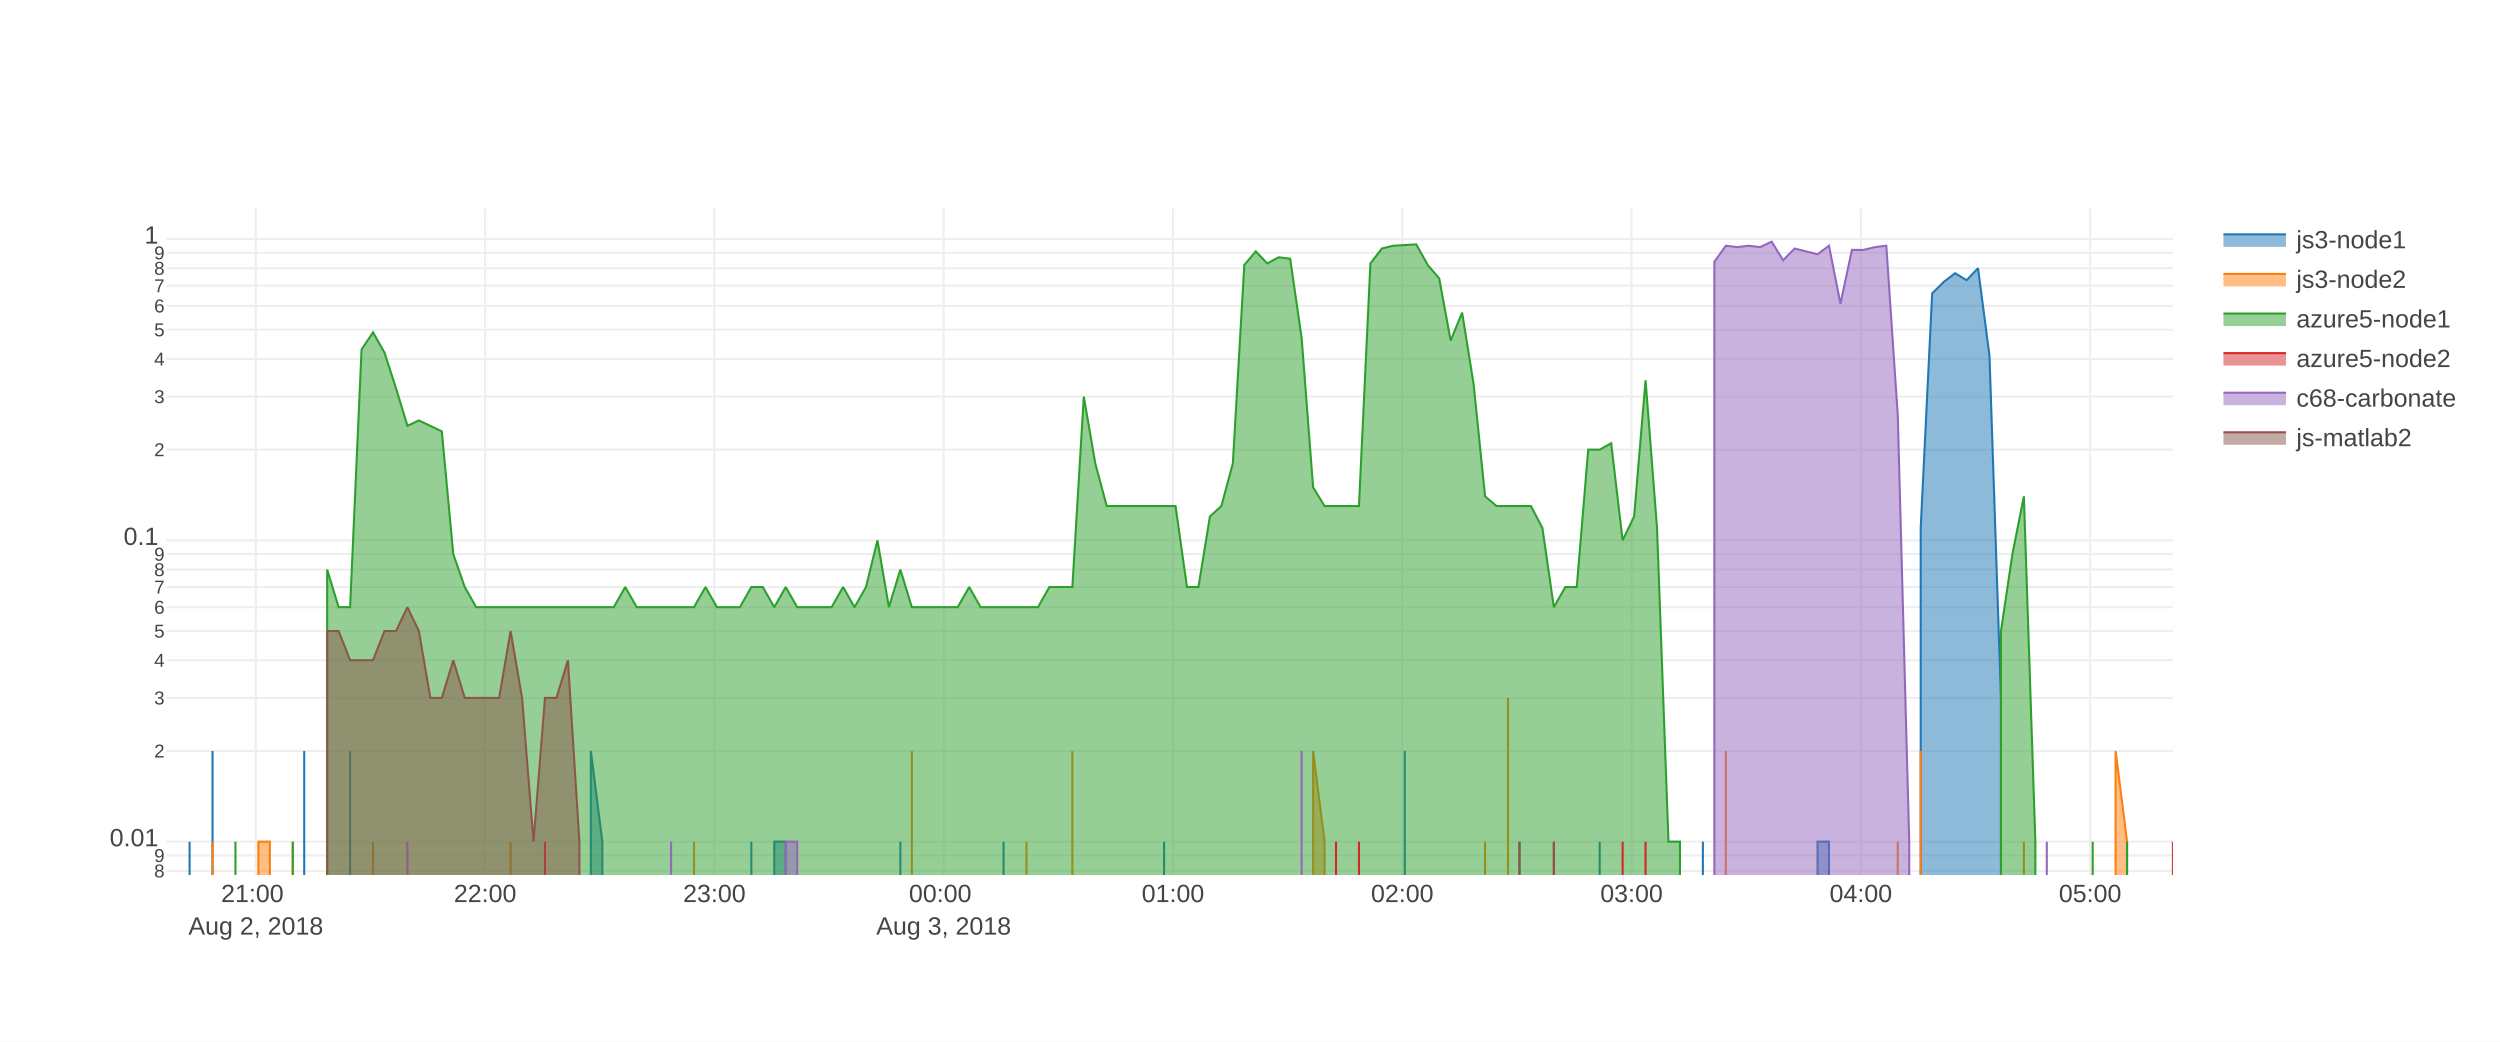
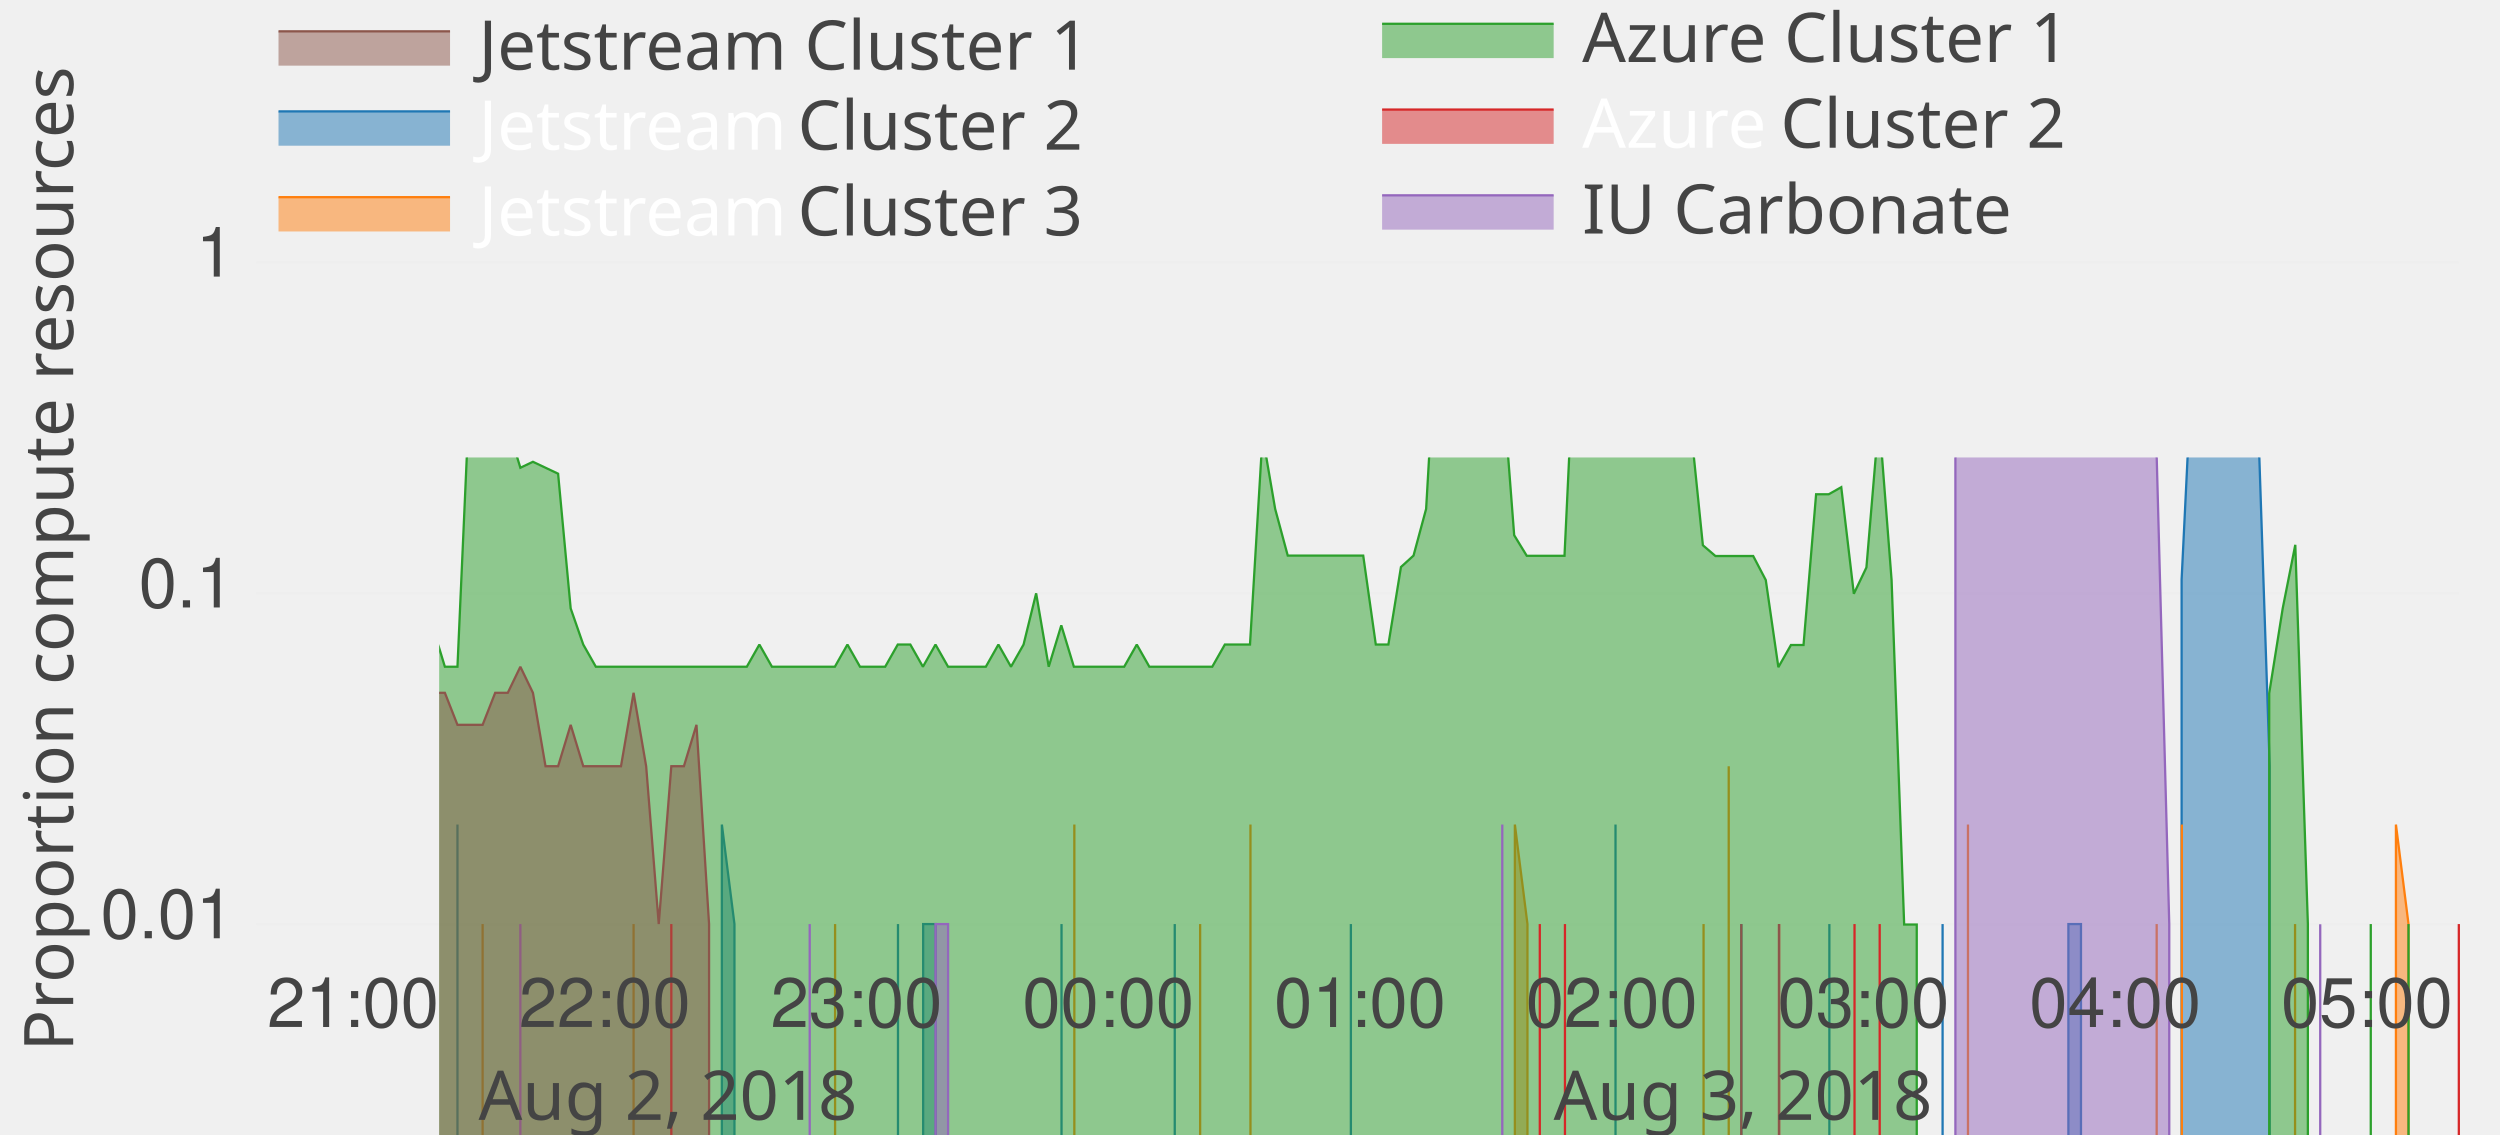
- <svg xmlns="http://www.w3.org/2000/svg" class="main-svg" width="1200" height="500" style="" viewBox="0 0 1200 500">
-   <rect x="0" y="0" width="1200" height="500" style="fill: rgb(255, 255, 255); fill-opacity: 1;" />
-   <defs id="defs-aac89d">
-     <g class="clips">
-       <clipPath id="clipaac89dxyplot" class="plotclip">
-         <rect width="963" height="320" />
-       </clipPath>
-       <clipPath class="axesclip" id="clipaac89dx">
-         <rect x="80" y="0" width="963" height="500" />
-       </clipPath>
-       <clipPath class="axesclip" id="clipaac89dy">
-         <rect x="0" y="100" width="1200" height="320" />
-       </clipPath>
-       <clipPath class="axesclip" id="clipaac89dxy">
-         <rect x="80" y="100" width="963" height="320" />
-       </clipPath>
-     </g>
-     <g class="gradients" />
-   </defs>
-   <g class="bglayer">
-     <rect class="bg" x="80" y="100" width="963" height="320" style="fill: rgb(255, 255, 255); fill-opacity: 1; stroke-width: 0;" />
-   </g>
-   <g class="layer-below">
-     <g class="imagelayer" />
-     <g class="shapelayer" />
-   </g>
-   <g class="cartesianlayer">
-     <g class="subplot xy">
-       <g class="layer-subplot">
-         <g class="shapelayer" />
-         <g class="imagelayer" />
-       </g>
-       <g class="gridlayer">
-         <g class="x">
-           <path class="xgrid crisp" d="M0,100v320" transform="translate(122.8,0)" style="stroke: rgb(238, 238, 238); stroke-opacity: 1; stroke-width: 1px;" />
-           <path class="xgrid crisp" d="M0,100v320" transform="translate(232.86,0)" style="stroke: rgb(238, 238, 238); stroke-opacity: 1; stroke-width: 1px;" />
-           <path class="xgrid crisp" d="M0,100v320" transform="translate(342.91,0)" style="stroke: rgb(238, 238, 238); stroke-opacity: 1; stroke-width: 1px;" />
-           <path class="xgrid crisp" d="M0,100v320" transform="translate(452.97,0)" style="stroke: rgb(238, 238, 238); stroke-opacity: 1; stroke-width: 1px;" />
-           <path class="xgrid crisp" d="M0,100v320" transform="translate(563.03,0)" style="stroke: rgb(238, 238, 238); stroke-opacity: 1; stroke-width: 1px;" />
-           <path class="xgrid crisp" d="M0,100v320" transform="translate(673.09,0)" style="stroke: rgb(238, 238, 238); stroke-opacity: 1; stroke-width: 1px;" />
-           <path class="xgrid crisp" d="M0,100v320" transform="translate(783.14,0)" style="stroke: rgb(238, 238, 238); stroke-opacity: 1; stroke-width: 1px;" />
-           <path class="xgrid crisp" d="M0,100v320" transform="translate(893.2,0)" style="stroke: rgb(238, 238, 238); stroke-opacity: 1; stroke-width: 1px;" />
-           <path class="xgrid crisp" d="M0,100v320" transform="translate(1003.26,0)" style="stroke: rgb(238, 238, 238); stroke-opacity: 1; stroke-width: 1px;" />
-         </g>
-         <g class="y">
-           <path class="ygrid crisp" d="M80,0h963" transform="translate(0,418.02)" style="stroke: rgb(238, 238, 238); stroke-opacity: 1; stroke-width: 1px;" />
-           <path class="ygrid crisp" d="M80,0h963" transform="translate(0,410.62)" style="stroke: rgb(238, 238, 238); stroke-opacity: 1; stroke-width: 1px;" />
-           <path class="ygrid crisp" d="M80,0h963" transform="translate(0,404)" style="stroke: rgb(238, 238, 238); stroke-opacity: 1; stroke-width: 1px;" />
-           <path class="ygrid crisp" d="M80,0h963" transform="translate(0,360.46)" style="stroke: rgb(238, 238, 238); stroke-opacity: 1; stroke-width: 1px;" />
-           <path class="ygrid crisp" d="M80,0h963" transform="translate(0,334.99)" style="stroke: rgb(238, 238, 238); stroke-opacity: 1; stroke-width: 1px;" />
-           <path class="ygrid crisp" d="M80,0h963" transform="translate(0,316.92)" style="stroke: rgb(238, 238, 238); stroke-opacity: 1; stroke-width: 1px;" />
-           <path class="ygrid crisp" d="M80,0h963" transform="translate(0,302.9)" style="stroke: rgb(238, 238, 238); stroke-opacity: 1; stroke-width: 1px;" />
-           <path class="ygrid crisp" d="M80,0h963" transform="translate(0,291.45)" style="stroke: rgb(238, 238, 238); stroke-opacity: 1; stroke-width: 1px;" />
-           <path class="ygrid crisp" d="M80,0h963" transform="translate(0,281.77)" style="stroke: rgb(238, 238, 238); stroke-opacity: 1; stroke-width: 1px;" />
-           <path class="ygrid crisp" d="M80,0h963" transform="translate(0,273.38)" style="stroke: rgb(238, 238, 238); stroke-opacity: 1; stroke-width: 1px;" />
-           <path class="ygrid crisp" d="M80,0h963" transform="translate(0,265.98)" style="stroke: rgb(238, 238, 238); stroke-opacity: 1; stroke-width: 1px;" />
-           <path class="ygrid crisp" d="M80,0h963" transform="translate(0,259.37)" style="stroke: rgb(238, 238, 238); stroke-opacity: 1; stroke-width: 1px;" />
-           <path class="ygrid crisp" d="M80,0h963" transform="translate(0,215.83)" style="stroke: rgb(238, 238, 238); stroke-opacity: 1; stroke-width: 1px;" />
-           <path class="ygrid crisp" d="M80,0h963" transform="translate(0,190.36)" style="stroke: rgb(238, 238, 238); stroke-opacity: 1; stroke-width: 1px;" />
-           <path class="ygrid crisp" d="M80,0h963" transform="translate(0,172.29)" style="stroke: rgb(238, 238, 238); stroke-opacity: 1; stroke-width: 1px;" />
-           <path class="ygrid crisp" d="M80,0h963" transform="translate(0,158.27)" style="stroke: rgb(238, 238, 238); stroke-opacity: 1; stroke-width: 1px;" />
-           <path class="ygrid crisp" d="M80,0h963" transform="translate(0,146.82)" style="stroke: rgb(238, 238, 238); stroke-opacity: 1; stroke-width: 1px;" />
-           <path class="ygrid crisp" d="M80,0h963" transform="translate(0,137.14)" style="stroke: rgb(238, 238, 238); stroke-opacity: 1; stroke-width: 1px;" />
-           <path class="ygrid crisp" d="M80,0h963" transform="translate(0,128.75)" style="stroke: rgb(238, 238, 238); stroke-opacity: 1; stroke-width: 1px;" />
-           <path class="ygrid crisp" d="M80,0h963" transform="translate(0,121.35)" style="stroke: rgb(238, 238, 238); stroke-opacity: 1; stroke-width: 1px;" />
-           <path class="ygrid crisp" d="M80,0h963" transform="translate(0,114.73)" style="stroke: rgb(238, 238, 238); stroke-opacity: 1; stroke-width: 1px;" />
-         </g>
-       </g>
-       <g class="zerolinelayer" />
-       <path class="xlines-below" />
-       <path class="ylines-below" />
-       <g class="overlines-below" />
-       <g class="xaxislayer-below" />
-       <g class="yaxislayer-below" />
-       <g class="overaxes-below" />
-       <g class="plot" transform="translate(80, 100)" clip-path="url(#clipaac89dxyplot)">
-         <g class="scatterlayer mlayer">
-           <g class="trace scatter traced05728" style="stroke-miterlimit: 2;">
-             <g class="fills">
-               <g>
-                 <path class="js-fill" d="M885.96,3360L0,3360L0,6720L10.989,6720L11.01,304L11.021,6720L0,6720L21.999,6720L22.01,260.46L22.084,6720L0,6720L66.019,6720L66.03,260.46L66.062,6720L0,6720L88.039,6720L88.05,260.46L88.262,6720L0,6720L203.599,6720L203.61,260.46L209.11,304L209.121,6720L280.524,6720L280.65,304L280.661,6720L291.639,6720L291.65,304L297.15,304L297.161,6720L352.085,6720L352.18,304L352.264,6720L401.699,6720L401.71,304L401.847,6720L478.739,6720L478.75,304L478.96,6720L0,6720L594.299,6720L594.31,260.46L594.405,6720L649.329,6720L649.34,304L649.403,6720L687.849,6720L687.86,304L687.944,6720L737.369,6720L737.38,304L737.475,6720L792.399,6720L792.41,304L797.91,304L797.921,6720L841.929,6720L841.94,153.38L847.44,40.83L852.94,35.37L858.45,31.15L863.95,34.5L869.45,28.75L874.95,70.74L880.46,234.99L880.471,6720L885.96,6720" style="fill: rgb(31, 119, 180); fill-opacity: 0.5; stroke-width: 0;" />
-               </g>
-             </g>
-             <g class="errorbars" />
-             <g class="lines">
-               <path class="js-line" style="vector-effect: non-scaling-stroke; fill: none; stroke: rgb(31, 119, 180); stroke-opacity: 1; stroke-width: 1px; opacity: 1;" d="M0,6720L10.989,6720L11.01,304L11.021,6720L0,6720L21.999,6720L22.01,260.46L22.084,6720L0,6720L66.019,6720L66.03,260.46L66.062,6720L0,6720L88.039,6720L88.05,260.46L88.262,6720L0,6720L203.599,6720L203.61,260.46L209.11,304L209.121,6720L280.524,6720L280.65,304L280.661,6720L291.639,6720L291.65,304L297.15,304L297.161,6720L352.085,6720L352.18,304L352.264,6720L401.699,6720L401.71,304L401.847,6720L478.739,6720L478.75,304L478.96,6720L0,6720L594.299,6720L594.31,260.46L594.405,6720L649.329,6720L649.34,304L649.403,6720L687.849,6720L687.86,304L687.944,6720L737.369,6720L737.38,304L737.475,6720L792.399,6720L792.41,304L797.91,304L797.921,6720L841.929,6720L841.94,153.38L847.44,40.83L852.94,35.37L858.45,31.15L863.95,34.5L869.45,28.75L874.95,70.74L880.46,234.99L880.471,6720L885.96,6720" />
-             </g>
-             <g class="points" />
-             <g class="text" />
+ <svg xmlns="http://www.w3.org/2000/svg" xmlns:xlink="http://www.w3.org/1999/xlink" version="1.1" id="Layer_1" x="0px" y="0px" viewBox="0 0 1093 496" style="enable-background:new 0 0 1093 496;" xml:space="preserve">
+   <style type="text/css">
+ 	.st0{stroke:#EEEEEE;}
+ 	.st1{clip-path:url(#SVGID_2_);}
+ 	.st2{fill:#1F77B4;fill-opacity:0.5;}
+ 	.st3{fill:none;stroke:#1F77B4;stroke-miterlimit:2;}
+ 	.st4{fill:#FF7F0E;fill-opacity:0.5;}
+ 	.st5{fill:none;stroke:#FF7F0E;stroke-miterlimit:2;}
+ 	.st6{fill:#2CA02C;fill-opacity:0.5;}
+ 	.st7{fill:none;stroke:#2CA02C;stroke-miterlimit:2;}
+ 	.st8{fill:#D62728;fill-opacity:0.5;}
+ 	.st9{fill:none;stroke:#D62728;stroke-miterlimit:2;}
+ 	.st10{fill:#9467BD;fill-opacity:0.5;}
+ 	.st11{fill:none;stroke:#9467BD;stroke-miterlimit:2;}
+ 	.st12{fill:#8C564B;fill-opacity:0.5;}
+ 	.st13{fill:none;stroke:#8C564B;stroke-miterlimit:2;}
+ 	.st14{fill:none;}
+ 	.st15{fill:#444444;}
+ 	.st16{font-family:'Helvetica';}
+ 	.st17{font-size:30px;}
+ 	.st18{font-family:'Helvetica-Oblique';}
+ 	.st19{fill:none;stroke:#1F77B4;}
+ 	.st20{enable-background:new    ;}
+ 	.st21{fill:#FFFFFF;}
+ 	.st22{fill:none;stroke:#FF7F0E;}
+ 	.st23{fill:none;stroke:#2CA02C;}
+ 	.st24{fill:none;stroke:#D62728;}
+ 	.st25{fill:none;stroke:#9467BD;}
+ 	.st26{fill:none;stroke:#8C564B;}
+ </style>
+   <g>
+     <g>
+       <g>
+         <g>
+           <path class="st0" d="M112,404h963" />
+           <path class="st0" d="M112,259.4h963" />
+           <path class="st0" d="M112,114.7h963" />
+         </g>
+       </g>
+       <path class="st0" d="M32,0" />
+       <path class="st0" d="M32,0" />
+       <g>
+         <defs>
+           <rect id="SVGID_1_" x="112" y="100" width="963" height="320" />
+         </defs>
+         <clipPath id="SVGID_2_">
+           <use xlink:href="#SVGID_1_" style="overflow:visible;" />
+         </clipPath>
+         <g transform="translate(80, 100)" class="st1">
+           <g>
+             <g>
+               <g>
+                 <g>
+                   <path class="st2" d="M918,3360H32v3360h11l0-6416l0,6416H32h22l0-6459.5L54.1,6720H32h66l0-6459.5l0,6459.5H32h88l0-6459.5          l0.2,6459.5H32h203.6l0-6459.5l5.5,43.5l0,6416h71.4l0.1-6416l0,6416h11l0-6416h5.5l0,6416h54.9l0.1-6416l0.1,6416h49.4          l0-6416l0.1,6416h76.9l0-6416l0.2,6416H32h594.3l0-6459.5l0.1,6459.5h54.9l0-6416l0.1,6416h38.4l0-6416l0.1,6416h49.4          l0-6416l0.1,6416h54.9l0-6416h5.5l0,6416h44l0-6566.6l5.5-112.6l5.5-5.5l5.5-4.2l5.5,3.4l5.5-5.8l5.5,42l5.5,164.2l0,6485          h5.5" />
+                 </g>
+               </g>
+               <g>
+                 <path class="st3" d="M32,6720h11l0-6416l0,6416H32h22l0-6459.5L54.1,6720H32h66l0-6459.5l0,6459.5H32h88l0-6459.5l0.2,6459.5         H32h203.6l0-6459.5l5.5,43.5l0,6416h71.4l0.1-6416l0,6416h11l0-6416h5.5l0,6416h54.9l0.1-6416l0.1,6416h49.4l0-6416l0.1,6416         h76.9l0-6416l0.2,6416H32h594.3l0-6459.5l0.1,6459.5h54.9l0-6416l0.1,6416h38.4l0-6416l0.1,6416h49.4l0-6416l0.1,6416h54.9         l0-6416h5.5l0,6416h44l0-6566.6l5.5-112.6l5.5-5.5l5.5-4.2l5.5,3.4l5.5-5.8l5.5,42l5.5,164.2l0,6485h5.5" />
+               </g>
+             </g>
+             <g>
+               <g>
+                 <g>
+                   <path class="st4" d="M978.5,3360H32v3360h22l0-6416l0,6416h22l0-6416h5.5l0,6416h11l0-6416l0.1,6416H131l0-6416l0.1,6416          h65.9l0-6416l0.2,6416h87.9l0-6416l0.2,6416H32h357.7l0-6459.5l0.1,6459.5h54.9l0-6416l0,6416H32h434.7l0-6459.5l0.2,6459.5          H32h550.3l0-6459.5l5.5,43.5l0,6416h76.9l0.1-6416l0,6416h11l0-6485l0.2,6485H32h748.4l0-6459.5l0.1,6459.5h82.4l0-6416          l0,6416H32h841.9l0-6459.5L874,6720h49.4l0-6416l0.1,6416H32h935.5l0-6459.5L973,304l0,6416h5.5" />
+                 </g>
+               </g>
+               <g>
+                 <path class="st5" d="M32,6720h22l0-6416l0,6416h22l0-6416h5.5l0,6416h11l0-6416l0.1,6416H131l0-6416l0.1,6416h65.9l0-6416         l0.2,6416h87.9l0-6416l0.2,6416H32h357.7l0-6459.5l0.1,6459.5h54.9l0-6416l0,6416H32h434.7l0-6459.5l0.2,6459.5H32h550.3         l0-6459.5l5.5,43.5l0,6416h76.9l0.1-6416l0,6416h11l0-6485l0.2,6485H32h748.4l0-6459.5l0.1,6459.5h82.4l0-6416l0,6416H32         h841.9l0-6459.5L874,6720h49.4l0-6416l0.1,6416H32h935.5l0-6459.5L973,304l0,6416h5.5" />
+               </g>
+             </g>
+             <g>
+               <g>
+                 <g>
+                   <path class="st6" d="M995,3360H32v3360h33L65,304l0,6416h27.5l0-6416l0,6416H109l0-6546.6l5.5,18.1h5.5l5.5-123.7l5.5-8.2          l5.5,9.7l5.5,17.1l5.5,18.1l5.5-2.6l11,5.2l5.5,58.9l5.5,15.8l5.5,9.7h66l5.5-9.7l5.5,9.7h5.5h22l5.5-9.7l5.5,9.7h5.5h5.5          l5.5-9.7h5.5l5.5,9.7l5.5-9.7l5.5,9.7h16.5l5.5-9.7l5.5,9.7l5.5-9.7l5.5-22.4l5.5,32.1l5.5-18.1l5.5,18.1h22l5.5-9.7          l5.5,9.7h5.5h22l5.5-9.7h11l5.5-91.4l5.5,32.1l5.5,20.4h33l5.5,38.9h5.5l5.5-33.9l5.5-5l5.5-20.4l5.5-95.2l5.5-6.5l5.5,5.8          l5.5-3l5.5,0.7l5.5,38l5.5,71.7l5.5,9h16.5l5.5-116.4l5.5-7.1l5.5-1.3l11-0.7l5.5,9.9l5.5,6.4l5.5,29.9l5.5-13.5l5.5,34.3          l5.5,53.9l5.5,4.7h16.5l5.5,10.5l5.5,38.1l5.5-9.7h5.5l5.5-65.9h5.5l5.5-3.1l5.5,46.6l5.5-11.5l5.5-65.4l5.5,70.9l5.5,150.6          h5.5l0.3,6416h153.8l0-6517.1L918,166l5.5-27.8L929,304l0,6416h27.5l0-6416l0,6416H973l0-6416l0,6416h22" />
+                 </g>
+               </g>
+               <g>
+                 <path class="st7" d="M32,6720h33L65,304l0,6416h27.5l0-6416l0,6416H109l0-6546.6l5.5,18.1h5.5l5.5-123.7l5.5-8.2l5.5,9.7         l5.5,17.1l5.5,18.1l5.5-2.6l11,5.2l5.5,58.9l5.5,15.8l5.5,9.7h66l5.5-9.7l5.5,9.7h5.5h22l5.5-9.7l5.5,9.7h5.5h5.5l5.5-9.7         h5.5l5.5,9.7l5.5-9.7l5.5,9.7h16.5l5.5-9.7l5.5,9.7l5.5-9.7l5.5-22.4l5.5,32.1l5.5-18.1l5.5,18.1h22l5.5-9.7l5.5,9.7h5.5h22         l5.5-9.7h11l5.5-91.4l5.5,32.1l5.5,20.4h33l5.5,38.9h5.5l5.5-33.9l5.5-5l5.5-20.4l5.5-95.2l5.5-6.5l5.5,5.8l5.5-3l5.5,0.7         l5.5,38l5.5,71.7l5.5,9h16.5l5.5-116.4l5.5-7.1l5.5-1.3l11-0.7l5.5,9.9l5.5,6.4l5.5,29.9l5.5-13.5l5.5,34.3l5.5,53.9l5.5,4.7         h16.5l5.5,10.5l5.5,38.1l5.5-9.7h5.5l5.5-65.9h5.5l5.5-3.1l5.5,46.6l5.5-11.5l5.5-65.4l5.5,70.9l5.5,150.6h5.5l0.3,6416         h153.8l0-6517.1L918,166l5.5-27.8L929,304l0,6416h27.5l0-6416l0,6416H973l0-6416l0,6416h22" />
+               </g>
+             </g>
+             <g>
+               <g>
+                 <g>
+                   <path class="st8" d="M995,3360H32v3360h181.2l0.3-6416l0.7,6416h379l0-6416l0,6416h11l0-6416l0.2,6416h93.4l0-6416l0.1,6416          h32.9l0-6416l0,6416h11l0-6416l0.5,6416H995l0-6416" />
+                 </g>
+               </g>
+               <g>
+                 <path class="st9" d="M32,6720h181.2l0.3-6416l0.7,6416h379l0-6416l0,6416h11l0-6416l0.2,6416h93.4l0-6416l0.1,6416h32.9         l0-6416l0,6416h11l0-6416l0.5,6416H995l0-6416" />
+               </g>
+             </g>
+             <g>
+               <g>
+                 <g>
+                   <path class="st10" d="M995,3360H32v3360h115.3l0.2-6416l0.2,6416h126.3l0-6416l0.1,6416h54.9l0-6416h5.5l0,6416H32h544.3          l0.5-6459.5l0.4,6459.5h197.7l0-6694.3l5.5-7.7l5.5,0.7l5.5-0.7l5.5,0.7l5.5-2.6l5.5,8.9l5.5-5.6l11,2.8l5.5-4.1l5.5,27.8          l5.5-25.8h5.5l5.5-1.3l5.5-0.7l5.5,81.4l5.5,204.6l0,6416h65.9l0.1-6416l0.1,6416H995" />
+                 </g>
+               </g>
+               <g>
+                 <path class="st11" d="M32,6720h115.3l0.2-6416l0.2,6416h126.3l0-6416l0.1,6416h54.9l0-6416h5.5l0,6416H32h544.3l0.5-6459.5         l0.4,6459.5h197.7l0-6694.3l5.5-7.7l5.5,0.7l5.5-0.7l5.5,0.7l5.5-2.6l5.5,8.9l5.5-5.6l11,2.8l5.5-4.1l5.5,27.8l5.5-25.8h5.5         l5.5-1.3l5.5-0.7l5.5,81.4l5.5,204.6l0,6416h65.9l0.1-6416l0.1,6416H995" />
+               </g>
+             </g>
+             <g>
+               <g>
+                 <g>
+                   <path class="st12" d="M995,3360H32v3360h76.9L109,202.9h5.5l5.5,14h5.5h5.5l5.5-14h5.5l5.5-11.4l5.5,11.4l5.5,32.1h5.5          l5.5-18.1l5.5,18.1h5.5h11l5.5-32.1l5.5,32.1l5.5,69l5.5-69h5.5l5.5-18.1l5.5,87.1l0.9,6416h450.4l0-6416l0,6416h16.5          l0-6416l0.6,6416H995" />
+                 </g>
+               </g>
+               <g>
+                 <path class="st13" d="M32,6720h76.9L109,202.9h5.5l5.5,14h5.5h5.5l5.5-14h5.5l5.5-11.4l5.5,11.4l5.5,32.1h5.5l5.5-18.1         l5.5,18.1h5.5h11l5.5-32.1l5.5,32.1l5.5,69l5.5-69h5.5l5.5-18.1l5.5,87.1l0.9,6416h450.4l0-6416l0,6416h16.5l0-6416l0.6,6416         H995" />
+               </g>
+             </g>
          </g>
-           <g class="trace scatter trace24a934" style="stroke-miterlimit: 2;">
-             <g class="fills">
-               <g>
-                 <path class="js-fill" d="M946.49,3360L0,3360L0,6720L21.968,6720L22.01,304L22.042,6720L44.009,6720L44.02,304L49.53,304L49.541,6720L60.519,6720L60.53,304L60.593,6720L99.039,6720L99.05,304L99.166,6720L165.079,6720L165.09,304L165.248,6720L253.119,6720L253.13,304L253.319,6720L0,6720L357.679,6720L357.69,260.46L357.785,6720L412.699,6720L412.71,304L412.742,6720L0,6720L434.719,6720L434.73,260.46L434.942,6720L0,6720L550.279,6720L550.29,260.46L555.79,304L555.801,6720L632.693,6720L632.83,304L632.841,6720L643.819,6720L643.83,234.99L644.021,6720L0,6720L748.379,6720L748.39,260.46L748.538,6720L830.919,6720L830.93,304L830.941,6720L0,6720L841.929,6720L841.94,260.46L842.025,6720L891.449,6720L891.46,304L891.534,6720L0,6720L935.479,6720L935.49,260.46L940.99,304L941.001,6720L946.49,6720" style="fill: rgb(255, 127, 14); fill-opacity: 0.5; stroke-width: 0;" />
-               </g>
-             </g>
-             <g class="errorbars" />
-             <g class="lines">
-               <path class="js-line" style="vector-effect: non-scaling-stroke; fill: none; stroke: rgb(255, 127, 14); stroke-opacity: 1; stroke-width: 1px; opacity: 1;" d="M0,6720L21.968,6720L22.01,304L22.042,6720L44.009,6720L44.02,304L49.53,304L49.541,6720L60.519,6720L60.53,304L60.593,6720L99.039,6720L99.05,304L99.166,6720L165.079,6720L165.09,304L165.248,6720L253.119,6720L253.13,304L253.319,6720L0,6720L357.679,6720L357.69,260.46L357.785,6720L412.699,6720L412.71,304L412.742,6720L0,6720L434.719,6720L434.73,260.46L434.942,6720L0,6720L550.279,6720L550.29,260.46L555.79,304L555.801,6720L632.693,6720L632.83,304L632.841,6720L643.819,6720L643.83,234.99L644.021,6720L0,6720L748.379,6720L748.39,260.46L748.538,6720L830.919,6720L830.93,304L830.941,6720L0,6720L841.929,6720L841.94,260.46L842.025,6720L891.449,6720L891.46,304L891.534,6720L0,6720L935.479,6720L935.49,260.46L940.99,304L941.001,6720L946.49,6720" />
-             </g>
-             <g class="points" />
-             <g class="text" />
-           </g>
-           <g class="trace scatter trace02d9ec" style="stroke-miterlimit: 2;">
-             <g class="fills">
-               <g>
-                 <path class="js-fill" d="M963,3360L0,3360L0,6720L32.957,6720L33.02,304L33.062,6720L60.519,6720L60.53,304L60.551,6720L77.029,6720L77.04,173.38L82.54,191.45L88.05,191.45L93.55,67.74L99.05,59.54L104.55,69.22L110.06,86.3L115.56,104.37L121.06,101.81L132.07,107.05L137.57,165.98L143.07,181.77L148.58,191.45L214.61,191.45L220.11,181.77L225.62,191.45L231.12,191.45L253.13,191.45L258.63,181.77L264.14,191.45L269.64,191.45L275.14,191.45L280.65,181.77L286.15,181.77L291.65,191.45L297.15,181.77L302.66,191.45L319.17,191.45L324.67,181.77L330.17,191.45L335.67,181.77L341.18,159.37L346.68,191.45L352.18,173.38L357.69,191.45L379.7,191.45L385.2,181.77L390.7,191.45L396.21,191.45L418.22,191.45L423.72,181.77L434.73,181.77L440.23,90.36L445.73,122.44L451.23,142.89L484.25,142.89L489.75,181.77L495.26,181.77L500.76,147.91L506.26,142.89L511.77,122.44L517.27,27.2L522.77,20.66L528.27,26.44L533.78,23.48L539.28,24.2L544.78,62.16L550.29,133.9L555.79,142.89L572.3,142.89L577.8,26.44L583.3,19.29L588.81,17.95L599.81,17.3L605.31,27.2L610.82,33.64L616.32,63.51L621.82,50.04L627.33,84.37L632.83,138.23L638.33,142.89L654.84,142.89L660.34,153.38L665.85,191.45L671.35,181.77L676.85,181.77L682.35,115.83L687.86,115.83L693.36,112.76L698.86,159.37L704.37,147.91L709.87,82.5L715.37,153.38L720.87,304L726.38,304L726.664,6720L880.449,6720L880.46,202.9L885.96,165.98L891.46,138.23L896.97,304L896.981,6720L924.438,6720L924.48,304L924.501,6720L940.979,6720L940.99,304L941.032,6720L963,6720" style="fill: rgb(44, 160, 44); fill-opacity: 0.5; stroke-width: 0;" />
-               </g>
-             </g>
-             <g class="errorbars" />
-             <g class="lines">
-               <path class="js-line" style="vector-effect: non-scaling-stroke; fill: none; stroke: rgb(44, 160, 44); stroke-opacity: 1; stroke-width: 1px; opacity: 1;" d="M0,6720L32.957,6720L33.02,304L33.062,6720L60.519,6720L60.53,304L60.551,6720L77.029,6720L77.04,173.38L82.54,191.45L88.05,191.45L93.55,67.74L99.05,59.54L104.55,69.22L110.06,86.3L115.56,104.37L121.06,101.81L132.07,107.05L137.57,165.98L143.07,181.77L148.58,191.45L214.61,191.45L220.11,181.77L225.62,191.45L231.12,191.45L253.13,191.45L258.63,181.77L264.14,191.45L269.64,191.45L275.14,191.45L280.65,181.77L286.15,181.77L291.65,191.45L297.15,181.77L302.66,191.45L319.17,191.45L324.67,181.77L330.17,191.45L335.67,181.77L341.18,159.37L346.68,191.45L352.18,173.38L357.69,191.45L379.7,191.45L385.2,181.77L390.7,191.45L396.21,191.45L418.22,191.45L423.72,181.77L434.73,181.77L440.23,90.36L445.73,122.44L451.23,142.89L484.25,142.89L489.75,181.77L495.26,181.77L500.76,147.91L506.26,142.89L511.77,122.44L517.27,27.2L522.77,20.66L528.27,26.44L533.78,23.48L539.28,24.2L544.78,62.16L550.29,133.9L555.79,142.89L572.3,142.89L577.8,26.44L583.3,19.29L588.81,17.95L599.81,17.3L605.31,27.2L610.82,33.64L616.32,63.51L621.82,50.04L627.33,84.37L632.83,138.23L638.33,142.89L654.84,142.89L660.34,153.38L665.85,191.45L671.35,181.77L676.85,181.77L682.35,115.83L687.86,115.83L693.36,112.76L698.86,159.37L704.37,147.91L709.87,82.5L715.37,153.38L720.87,304L726.38,304L726.664,6720L880.449,6720L880.46,202.9L885.96,165.98L891.46,138.23L896.97,304L896.981,6720L924.438,6720L924.48,304L924.501,6720L940.979,6720L940.99,304L941.032,6720L963,6720" />
-             </g>
-             <g class="points" />
-             <g class="text" />
-           </g>
-           <g class="trace scatter traced32e90" style="stroke-miterlimit: 2;">
-             <g class="fills">
-               <g>
-                 <path class="js-fill" d="M963,3360L0,3360L0,6720L181.243,6720L181.59,304L182.305,6720L561.279,6720L561.29,304L561.301,6720L572.289,6720L572.3,304L572.468,6720L665.839,6720L665.85,304L665.903,6720L698.849,6720L698.86,304L698.871,6720L709.859,6720L709.87,304L710.343,6720L962.989,6720L963,304" style="fill: rgb(214, 39, 40); fill-opacity: 0.5; stroke-width: 0;" />
-               </g>
-             </g>
-             <g class="errorbars" />
-             <g class="lines">
-               <path class="js-line" style="vector-effect: non-scaling-stroke; fill: none; stroke: rgb(214, 39, 40); stroke-opacity: 1; stroke-width: 1px; opacity: 1;" d="M0,6720L181.243,6720L181.59,304L182.305,6720L561.279,6720L561.29,304L561.301,6720L572.289,6720L572.3,304L572.468,6720L665.839,6720L665.85,304L665.903,6720L698.849,6720L698.86,304L698.871,6720L709.859,6720L709.87,304L710.343,6720L962.989,6720L963,304" />
-             </g>
-             <g class="points" />
-             <g class="text" />
-           </g>
-           <g class="trace scatter trace0308d6" style="stroke-miterlimit: 2;">
-             <g class="fills">
-               <g>
-                 <path class="js-fill" d="M963,3360L0,3360L0,6720L115.339,6720L115.56,304L115.791,6720L242.119,6720L242.13,304L242.225,6720L297.139,6720L297.15,304L302.66,304L302.671,6720L0,6720L544.325,6720L544.78,260.46L545.14,6720L742.879,6720L742.89,25.68L748.39,17.95L753.89,18.62L759.39,17.95L764.9,18.62L770.4,16L775.9,24.94L781.41,19.29L792.41,22.05L797.91,17.95L803.42,45.78L808.92,19.97L814.42,19.97L819.93,18.62L825.43,17.95L830.93,99.35L836.43,304L836.441,6720L902.354,6720L902.47,304L902.586,6720L963,6720" style="fill: rgb(148, 103, 189); fill-opacity: 0.5; stroke-width: 0;" />
-               </g>
-             </g>
-             <g class="errorbars" />
-             <g class="lines">
-               <path class="js-line" style="vector-effect: non-scaling-stroke; fill: none; stroke: rgb(148, 103, 189); stroke-opacity: 1; stroke-width: 1px; opacity: 1;" d="M0,6720L115.339,6720L115.56,304L115.791,6720L242.119,6720L242.13,304L242.225,6720L297.139,6720L297.15,304L302.66,304L302.671,6720L0,6720L544.325,6720L544.78,260.46L545.14,6720L742.879,6720L742.89,25.68L748.39,17.95L753.89,18.62L759.39,17.95L764.9,18.62L770.4,16L775.9,24.94L781.41,19.29L792.41,22.05L797.91,17.95L803.42,45.78L808.92,19.97L814.42,19.97L819.93,18.62L825.43,17.95L830.93,99.35L836.43,304L836.441,6720L902.354,6720L902.47,304L902.586,6720L963,6720" />
-             </g>
-             <g class="points" />
-             <g class="text" />
-           </g>
-           <g class="trace scatter trace31125e" style="stroke-miterlimit: 2;">
-             <g class="fills">
-               <g>
-                 <path class="js-fill" d="M963,3360L0,3360L0,6720L76.891,6720L77.04,202.9L82.54,202.9L88.05,216.92L93.55,216.92L99.05,216.92L104.55,202.9L110.06,202.9L115.56,191.45L121.06,202.9L126.57,234.99L132.07,234.99L137.57,216.92L143.07,234.99L148.58,234.99L159.58,234.99L165.09,202.9L170.59,234.99L176.09,304L181.59,234.99L187.1,234.99L192.6,216.92L198.1,304L198.951,6720L649.329,6720L649.34,304L649.361,6720L665.839,6720L665.85,304L666.417,6720L963,6720" style="fill: rgb(140, 86, 75); fill-opacity: 0.5; stroke-width: 0;" />
-               </g>
-             </g>
-             <g class="errorbars" />
-             <g class="lines">
-               <path class="js-line" style="vector-effect: non-scaling-stroke; fill: none; stroke: rgb(140, 86, 75); stroke-opacity: 1; stroke-width: 1px; opacity: 1;" d="M0,6720L76.891,6720L77.04,202.9L82.54,202.9L88.05,216.92L93.55,216.92L99.05,216.92L104.55,202.9L110.06,202.9L115.56,191.45L121.06,202.9L126.57,234.99L132.07,234.99L137.57,216.92L143.07,234.99L148.58,234.99L159.58,234.99L165.09,202.9L170.59,234.99L176.09,304L181.59,234.99L187.1,234.99L192.6,216.92L198.1,304L198.951,6720L649.329,6720L649.34,304L649.361,6720L665.839,6720L665.85,304L666.417,6720L963,6720" />
-             </g>
-             <g class="points" />
-             <g class="text" />
-           </g>
-         </g>
-       </g>
-       <g class="overplot" />
-       <path class="xlines-above crisp" style="fill: none;" d="M0,0" />
-       <path class="ylines-above crisp" style="fill: none;" d="M0,0" />
-       <g class="overlines-above" />
-       <g class="xaxislayer-above">
-         <g class="xtick">
-           <text text-anchor="middle" x="0" y="433" style="font-family: TOBESTRIPPEDOpen SansTOBESTRIPPED, verdana, arial, sans-serif; font-size: 12px; fill: rgb(68, 68, 68); fill-opacity: 1; white-space: pre;" transform="translate(122.8,0)">
-             <tspan class="line" dy="0em" x="0" y="433">21:00</tspan>
-             <tspan class="line" dy="1.3em" x="0" y="433">Aug 2, 2018</tspan>
-           </text>
-         </g>
-         <g class="xtick">
-           <text text-anchor="middle" x="0" y="433" style="font-family: TOBESTRIPPEDOpen SansTOBESTRIPPED, verdana, arial, sans-serif; font-size: 12px; fill: rgb(68, 68, 68); fill-opacity: 1; white-space: pre;" transform="translate(232.86,0)">22:00</text>
-         </g>
-         <g class="xtick">
-           <text text-anchor="middle" x="0" y="433" style="font-family: TOBESTRIPPEDOpen SansTOBESTRIPPED, verdana, arial, sans-serif; font-size: 12px; fill: rgb(68, 68, 68); fill-opacity: 1; white-space: pre;" transform="translate(342.91,0)">23:00</text>
-         </g>
-         <g class="xtick">
-           <text text-anchor="middle" x="0" y="433" style="font-family: TOBESTRIPPEDOpen SansTOBESTRIPPED, verdana, arial, sans-serif; font-size: 12px; fill: rgb(68, 68, 68); fill-opacity: 1; white-space: pre;" transform="translate(452.97,0)">
-             <tspan class="line" dy="0em" x="0" y="433">00:00</tspan>
-             <tspan class="line" dy="1.3em" x="0" y="433">Aug 3, 2018</tspan>
-           </text>
-         </g>
-         <g class="xtick">
-           <text text-anchor="middle" x="0" y="433" style="font-family: TOBESTRIPPEDOpen SansTOBESTRIPPED, verdana, arial, sans-serif; font-size: 12px; fill: rgb(68, 68, 68); fill-opacity: 1; white-space: pre;" transform="translate(563.03,0)">01:00</text>
-         </g>
-         <g class="xtick">
-           <text text-anchor="middle" x="0" y="433" style="font-family: TOBESTRIPPEDOpen SansTOBESTRIPPED, verdana, arial, sans-serif; font-size: 12px; fill: rgb(68, 68, 68); fill-opacity: 1; white-space: pre;" transform="translate(673.09,0)">02:00</text>
-         </g>
-         <g class="xtick">
-           <text text-anchor="middle" x="0" y="433" style="font-family: TOBESTRIPPEDOpen SansTOBESTRIPPED, verdana, arial, sans-serif; font-size: 12px; fill: rgb(68, 68, 68); fill-opacity: 1; white-space: pre;" transform="translate(783.14,0)">03:00</text>
-         </g>
-         <g class="xtick">
-           <text text-anchor="middle" x="0" y="433" style="font-family: TOBESTRIPPEDOpen SansTOBESTRIPPED, verdana, arial, sans-serif; font-size: 12px; fill: rgb(68, 68, 68); fill-opacity: 1; white-space: pre;" transform="translate(893.2,0)">04:00</text>
-         </g>
-         <g class="xtick">
-           <text text-anchor="middle" x="0" y="433" style="font-family: TOBESTRIPPEDOpen SansTOBESTRIPPED, verdana, arial, sans-serif; font-size: 12px; fill: rgb(68, 68, 68); fill-opacity: 1; white-space: pre;" transform="translate(1003.26,0)">05:00</text>
-         </g>
-       </g>
-       <g class="yaxislayer-above">
-         <g class="ytick">
-           <text text-anchor="end" x="79" y="3.15" style="font-family: TOBESTRIPPEDOpen SansTOBESTRIPPED, verdana, arial, sans-serif; font-size: 9px; fill: rgb(68, 68, 68); fill-opacity: 1; white-space: pre;" transform="translate(0,418.02)">8</text>
-         </g>
-         <g class="ytick">
-           <text text-anchor="end" x="79" y="3.15" style="font-family: TOBESTRIPPEDOpen SansTOBESTRIPPED, verdana, arial, sans-serif; font-size: 9px; fill: rgb(68, 68, 68); fill-opacity: 1; white-space: pre;" transform="translate(0,410.62)">9</text>
-         </g>
-         <g class="ytick">
-           <text text-anchor="end" x="76" y="2.2" style="font-family: TOBESTRIPPEDOpen SansTOBESTRIPPED, verdana, arial, sans-serif; font-size: 12px; fill: rgb(68, 68, 68); fill-opacity: 1; white-space: pre;" transform="translate(0,404)">0.01</text>
-         </g>
-         <g class="ytick">
-           <text text-anchor="end" x="79" y="3.15" style="font-family: TOBESTRIPPEDOpen SansTOBESTRIPPED, verdana, arial, sans-serif; font-size: 9px; fill: rgb(68, 68, 68); fill-opacity: 1; white-space: pre;" transform="translate(0,360.46)">2</text>
-         </g>
-         <g class="ytick">
-           <text text-anchor="end" x="79" y="3.15" style="font-family: TOBESTRIPPEDOpen SansTOBESTRIPPED, verdana, arial, sans-serif; font-size: 9px; fill: rgb(68, 68, 68); fill-opacity: 1; white-space: pre;" transform="translate(0,334.99)">3</text>
-         </g>
-         <g class="ytick">
-           <text text-anchor="end" x="79" y="3.15" style="font-family: TOBESTRIPPEDOpen SansTOBESTRIPPED, verdana, arial, sans-serif; font-size: 9px; fill: rgb(68, 68, 68); fill-opacity: 1; white-space: pre;" transform="translate(0,316.92)">4</text>
-         </g>
-         <g class="ytick">
-           <text text-anchor="end" x="79" y="3.15" style="font-family: TOBESTRIPPEDOpen SansTOBESTRIPPED, verdana, arial, sans-serif; font-size: 9px; fill: rgb(68, 68, 68); fill-opacity: 1; white-space: pre;" transform="translate(0,302.9)">5</text>
-         </g>
-         <g class="ytick">
-           <text text-anchor="end" x="79" y="3.15" style="font-family: TOBESTRIPPEDOpen SansTOBESTRIPPED, verdana, arial, sans-serif; font-size: 9px; fill: rgb(68, 68, 68); fill-opacity: 1; white-space: pre;" transform="translate(0,291.45)">6</text>
-         </g>
-         <g class="ytick">
-           <text text-anchor="end" x="79" y="3.15" style="font-family: TOBESTRIPPEDOpen SansTOBESTRIPPED, verdana, arial, sans-serif; font-size: 9px; fill: rgb(68, 68, 68); fill-opacity: 1; white-space: pre;" transform="translate(0,281.77)">7</text>
-         </g>
-         <g class="ytick">
-           <text text-anchor="end" x="79" y="3.15" style="font-family: TOBESTRIPPEDOpen SansTOBESTRIPPED, verdana, arial, sans-serif; font-size: 9px; fill: rgb(68, 68, 68); fill-opacity: 1; white-space: pre;" transform="translate(0,273.38)">8</text>
-         </g>
-         <g class="ytick">
-           <text text-anchor="end" x="79" y="3.15" style="font-family: TOBESTRIPPEDOpen SansTOBESTRIPPED, verdana, arial, sans-serif; font-size: 9px; fill: rgb(68, 68, 68); fill-opacity: 1; white-space: pre;" transform="translate(0,265.98)">9</text>
-         </g>
-         <g class="ytick">
-           <text text-anchor="end" x="76" y="2.2" style="font-family: TOBESTRIPPEDOpen SansTOBESTRIPPED, verdana, arial, sans-serif; font-size: 12px; fill: rgb(68, 68, 68); fill-opacity: 1; white-space: pre;" transform="translate(0,259.37)">0.1</text>
-         </g>
-         <g class="ytick">
-           <text text-anchor="end" x="79" y="3.15" style="font-family: TOBESTRIPPEDOpen SansTOBESTRIPPED, verdana, arial, sans-serif; font-size: 9px; fill: rgb(68, 68, 68); fill-opacity: 1; white-space: pre;" transform="translate(0,215.83)">2</text>
-         </g>
-         <g class="ytick">
-           <text text-anchor="end" x="79" y="3.15" style="font-family: TOBESTRIPPEDOpen SansTOBESTRIPPED, verdana, arial, sans-serif; font-size: 9px; fill: rgb(68, 68, 68); fill-opacity: 1; white-space: pre;" transform="translate(0,190.36)">3</text>
-         </g>
-         <g class="ytick">
-           <text text-anchor="end" x="79" y="3.15" style="font-family: TOBESTRIPPEDOpen SansTOBESTRIPPED, verdana, arial, sans-serif; font-size: 9px; fill: rgb(68, 68, 68); fill-opacity: 1; white-space: pre;" transform="translate(0,172.29)">4</text>
-         </g>
-         <g class="ytick">
-           <text text-anchor="end" x="79" y="3.15" style="font-family: TOBESTRIPPEDOpen SansTOBESTRIPPED, verdana, arial, sans-serif; font-size: 9px; fill: rgb(68, 68, 68); fill-opacity: 1; white-space: pre;" transform="translate(0,158.27)">5</text>
-         </g>
-         <g class="ytick">
-           <text text-anchor="end" x="79" y="3.15" style="font-family: TOBESTRIPPEDOpen SansTOBESTRIPPED, verdana, arial, sans-serif; font-size: 9px; fill: rgb(68, 68, 68); fill-opacity: 1; white-space: pre;" transform="translate(0,146.82)">6</text>
-         </g>
-         <g class="ytick">
-           <text text-anchor="end" x="79" y="3.15" style="font-family: TOBESTRIPPEDOpen SansTOBESTRIPPED, verdana, arial, sans-serif; font-size: 9px; fill: rgb(68, 68, 68); fill-opacity: 1; white-space: pre;" transform="translate(0,137.14)">7</text>
-         </g>
-         <g class="ytick">
-           <text text-anchor="end" x="79" y="3.15" style="font-family: TOBESTRIPPEDOpen SansTOBESTRIPPED, verdana, arial, sans-serif; font-size: 9px; fill: rgb(68, 68, 68); fill-opacity: 1; white-space: pre;" transform="translate(0,128.75)">8</text>
-         </g>
-         <g class="ytick">
-           <text text-anchor="end" x="79" y="3.15" style="font-family: TOBESTRIPPEDOpen SansTOBESTRIPPED, verdana, arial, sans-serif; font-size: 9px; fill: rgb(68, 68, 68); fill-opacity: 1; white-space: pre;" transform="translate(0,121.35)">9</text>
-         </g>
-         <g class="ytick">
-           <text text-anchor="end" x="76" y="2.2" style="font-family: TOBESTRIPPEDOpen SansTOBESTRIPPED, verdana, arial, sans-serif; font-size: 12px; fill: rgb(68, 68, 68); fill-opacity: 1; white-space: pre;" transform="translate(0,114.73)">1</text>
-         </g>
-       </g>
-       <g class="overaxes-above" />
+         </g>
+       </g>
+       <path class="st14" d="M32,0" />
+       <path class="st14" d="M32,0" />
+       <g>
+         <g>
+           <text transform="matrix(1 0 0 1 116.8176 449)" class="st15 st16 st17">21:00</text>
+           <text transform="matrix(1 0 0 1 209.2189 489.6004)" class="st15 st18 st17">Aug 2, 2018</text>
+         </g>
+         <g>
+           <text transform="matrix(1 0 0 1 226.8776 449)" class="st15 st16 st17">22:00</text>
+         </g>
+         <g>
+           <text transform="matrix(1 0 0 1 336.9276 449)" class="st15 st16 st17">23:00</text>
+         </g>
+         <g>
+           <text transform="matrix(1 0 0 1 446.9876 449)" class="st15 st16 st17">00:00</text>
+           <text transform="matrix(1 0 0 1 679.2189 489.6004)" class="st15 st18 st17">Aug 3, 2018</text>
+         </g>
+         <g>
+           <text transform="matrix(1 0 0 1 557.0476 449)" class="st15 st16 st17">01:00</text>
+         </g>
+         <g>
+           <text transform="matrix(1 0 0 1 667.1076 449)" class="st15 st16 st17">02:00</text>
+         </g>
+         <g>
+           <text transform="matrix(1 0 0 1 777.1576 449)" class="st15 st16 st17">03:00</text>
+         </g>
+         <g>
+           <text transform="matrix(1 0 0 1 887.2176 449)" class="st15 st16 st17">04:00</text>
+         </g>
+         <g>
+           <text transform="matrix(1 0 0 1 997.2776 449)" class="st15 st16 st17">05:00</text>
+         </g>
+       </g>
+       <g>
+         <g>
+           <text transform="matrix(1 0 0 1 43.9824 410.2)" class="st15 st16 st17">0.01</text>
+         </g>
+         <g>
+           <text transform="matrix(1 0 0 1 60.667 265.57)" class="st15 st16 st17">0.1</text>
+         </g>
+         <g>
+           <text transform="matrix(1 0 0 1 85.6865 120.93)" class="st15 st16 st17">1</text>
+         </g>
+       </g>
    </g>
  </g>
-   <g class="polarlayer" />
-   <g class="ternarylayer" />
-   <g class="geolayer" />
-   <g class="pielayer" />
-   <g class="glimages" />
-   <defs id="topdefs-aac89d">
-     <g class="clips" />
-     <clipPath id="legendaac89d">
-       <rect width="126" height="124" x="0" y="0" />
-     </clipPath>
-   </defs>
-   <g class="layer-above">
-     <g class="imagelayer" />
-     <g class="shapelayer" />
+   <g>
+     <g transform="translate(1062.26, 100)" pointer-events="all">
+       <g>
+         <g transform="translate(0, 0)">
+           <g>
+             <g transform="translate(0, 14.5)">
+               <g>
+                 <g>
+                   <path class="st2" d="M-940.5-65.8h75v15h-75V-65.8z" />
+                 </g>
+                 <g>
+                   <path class="st19" d="M-940.5-65.8h75" />
+                 </g>
+               </g>
+               <text transform="matrix(1 0 0 1 -853.0413 -49.0547)" class="st20">
+                 <tspan x="0" y="0" class="st21 st18 st17">Jetstream</tspan>
+                 <tspan x="131.7" y="0" class="st15 st18 st17"> Cluster 2 </tspan>
+               </text>
+             </g>
+             <g transform="translate(0, 33.5)">
+               <g>
+                 <g>
+                   <path class="st4" d="M-940.5-47.3h75v15h-75V-47.3z" />
+                 </g>
+                 <g>
+                   <path class="st22" d="M-940.5-47.3h75" />
+                 </g>
+               </g>
+               <text transform="matrix(1 0 0 1 -853.0413 -30.5547)" class="st20">
+                 <tspan x="0" y="0" class="st21 st18 st17">Jetstream</tspan>
+                 <tspan x="131.7" y="0" class="st15 st18 st17"> Cluster 3</tspan>
+               </text>
+             </g>
+             <g transform="translate(0, 52.5)">
+               <g>
+                 <g>
+                   <path class="st6" d="M-458-142.1h75v15h-75V-142.1z" />
+                 </g>
+                 <g>
+                   <path class="st23" d="M-458-142.1h75" />
+                 </g>
+               </g>
+               <text transform="matrix(1 0 0 1 -370.5413 -125.4053)" class="st15 st18 st17">Azure Cluster 1</text>
+             </g>
+             <g transform="translate(0, 71.5)">
+               <g>
+                 <g>
+                   <path class="st8" d="M-458-123.6h75v15h-75V-123.6z" />
+                 </g>
+                 <g>
+                   <path class="st24" d="M-458-123.6h75" />
+                 </g>
+               </g>
+               <text transform="matrix(1 0 0 1 -370.5413 -106.9053)" class="st20">
+                 <tspan x="0" y="0" class="st21 st18 st17">Azure </tspan>
+                 <tspan x="86.7" y="0" class="st15 st18 st17">Cluster 2</tspan>
+               </text>
+             </g>
+             <g transform="translate(0, 90.5)">
+               <g>
+                 <g>
+                   <path class="st10" d="M-458-105.1h75v15h-75V-105.1z" />
+                 </g>
+                 <g>
+                   <path class="st25" d="M-458-105.1h75" />
+                 </g>
+               </g>
+               <text transform="matrix(1 0 0 1 -370.5413 -88.4053)" class="st15 st18 st17">IU Carbonate</text>
+             </g>
+             <g transform="translate(0, 109.5)">
+               <g>
+                 <g>
+                   <path class="st12" d="M-940.5-195.8h75v15h-75V-195.8z" />
+                 </g>
+                 <g>
+                   <path class="st26" d="M-940.5-195.8h75" />
+                 </g>
+               </g>
+               <text transform="matrix(1 0 0 1 -853.0413 -179.0547)" class="st15 st18 st17">Jetstream Cluster 1</text>
+             </g>
+           </g>
+         </g>
+       </g>
+     </g>
  </g>
-   <g class="infolayer">
-     <g class="legend" pointer-events="all" transform="translate(1062.26, 100)">
-       <rect class="bg" shape-rendering="crispEdges" style="stroke: rgb(68, 68, 68); stroke-opacity: 1; fill: rgb(255, 255, 255); fill-opacity: 1; stroke-width: 0px;" width="126" height="124" x="0" y="0" />
-       <g class="scrollbox" transform="translate(0, 0)" clip-path="url(#legendaac89d)">
-         <g class="groups">
-           <g class="traces" style="opacity: 1;" transform="translate(0, 14.5)">
-             <g class="layers">
-               <g class="legendfill">
-                 <path class="js-fill" d="M5,-2h30v6h-30z" style="stroke-width: 0; fill: rgb(31, 119, 180); fill-opacity: 0.5;" />
-               </g>
-               <g class="legendlines">
-                 <path class="js-line" d="M5,-2h30" style="fill: none; stroke: rgb(31, 119, 180); stroke-opacity: 1; stroke-width: 1px;" />
-               </g>
-               <g class="legendsymbols">
-                 <g class="legendpoints" />
-               </g>
-             </g>
-             <text class="legendtext user-select-none" text-anchor="start" style="font-family: TOBESTRIPPEDOpen SansTOBESTRIPPED, verdana, arial, sans-serif; font-size: 12px; fill: rgb(68, 68, 68); fill-opacity: 1; white-space: pre;" x="40" y="4.68">js3-node1</text>
-             <rect class="legendtoggle" style="cursor: pointer; fill: rgb(0, 0, 0); fill-opacity: 0;" pointer-events="all" x="0" y="-9.5" width="166" height="19" />
-           </g>
-           <g class="traces" style="opacity: 1;" transform="translate(0, 33.5)">
-             <g class="layers">
-               <g class="legendfill">
-                 <path class="js-fill" d="M5,-2h30v6h-30z" style="stroke-width: 0; fill: rgb(255, 127, 14); fill-opacity: 0.5;" />
-               </g>
-               <g class="legendlines">
-                 <path class="js-line" d="M5,-2h30" style="fill: none; stroke: rgb(255, 127, 14); stroke-opacity: 1; stroke-width: 1px;" />
-               </g>
-               <g class="legendsymbols">
-                 <g class="legendpoints" />
-               </g>
-             </g>
-             <text class="legendtext user-select-none" text-anchor="start" style="font-family: TOBESTRIPPEDOpen SansTOBESTRIPPED, verdana, arial, sans-serif; font-size: 12px; fill: rgb(68, 68, 68); fill-opacity: 1; white-space: pre;" x="40" y="4.68">js3-node2</text>
-             <rect class="legendtoggle" style="cursor: pointer; fill: rgb(0, 0, 0); fill-opacity: 0;" pointer-events="all" x="0" y="-9.5" width="166" height="19" />
-           </g>
-           <g class="traces" style="opacity: 1;" transform="translate(0, 52.5)">
-             <g class="layers">
-               <g class="legendfill">
-                 <path class="js-fill" d="M5,-2h30v6h-30z" style="stroke-width: 0; fill: rgb(44, 160, 44); fill-opacity: 0.5;" />
-               </g>
-               <g class="legendlines">
-                 <path class="js-line" d="M5,-2h30" style="fill: none; stroke: rgb(44, 160, 44); stroke-opacity: 1; stroke-width: 1px;" />
-               </g>
-               <g class="legendsymbols">
-                 <g class="legendpoints" />
-               </g>
-             </g>
-             <text class="legendtext user-select-none" text-anchor="start" style="font-family: TOBESTRIPPEDOpen SansTOBESTRIPPED, verdana, arial, sans-serif; font-size: 12px; fill: rgb(68, 68, 68); fill-opacity: 1; white-space: pre;" x="40" y="4.68">azure5-node1</text>
-             <rect class="legendtoggle" style="cursor: pointer; fill: rgb(0, 0, 0); fill-opacity: 0;" pointer-events="all" x="0" y="-9.5" width="166" height="19" />
-           </g>
-           <g class="traces" style="opacity: 1;" transform="translate(0, 71.5)">
-             <g class="layers">
-               <g class="legendfill">
-                 <path class="js-fill" d="M5,-2h30v6h-30z" style="stroke-width: 0; fill: rgb(214, 39, 40); fill-opacity: 0.5;" />
-               </g>
-               <g class="legendlines">
-                 <path class="js-line" d="M5,-2h30" style="fill: none; stroke: rgb(214, 39, 40); stroke-opacity: 1; stroke-width: 1px;" />
-               </g>
-               <g class="legendsymbols">
-                 <g class="legendpoints" />
-               </g>
-             </g>
-             <text class="legendtext user-select-none" text-anchor="start" style="font-family: TOBESTRIPPEDOpen SansTOBESTRIPPED, verdana, arial, sans-serif; font-size: 12px; fill: rgb(68, 68, 68); fill-opacity: 1; white-space: pre;" x="40" y="4.68">azure5-node2</text>
-             <rect class="legendtoggle" style="cursor: pointer; fill: rgb(0, 0, 0); fill-opacity: 0;" pointer-events="all" x="0" y="-9.5" width="166" height="19" />
-           </g>
-           <g class="traces" style="opacity: 1;" transform="translate(0, 90.5)">
-             <g class="layers">
-               <g class="legendfill">
-                 <path class="js-fill" d="M5,-2h30v6h-30z" style="stroke-width: 0; fill: rgb(148, 103, 189); fill-opacity: 0.5;" />
-               </g>
-               <g class="legendlines">
-                 <path class="js-line" d="M5,-2h30" style="fill: none; stroke: rgb(148, 103, 189); stroke-opacity: 1; stroke-width: 1px;" />
-               </g>
-               <g class="legendsymbols">
-                 <g class="legendpoints" />
-               </g>
-             </g>
-             <text class="legendtext user-select-none" text-anchor="start" style="font-family: TOBESTRIPPEDOpen SansTOBESTRIPPED, verdana, arial, sans-serif; font-size: 12px; fill: rgb(68, 68, 68); fill-opacity: 1; white-space: pre;" x="40" y="4.68">c68-carbonate</text>
-             <rect class="legendtoggle" style="cursor: pointer; fill: rgb(0, 0, 0); fill-opacity: 0;" pointer-events="all" x="0" y="-9.5" width="166" height="19" />
-           </g>
-           <g class="traces" style="opacity: 1;" transform="translate(0, 109.5)">
-             <g class="layers">
-               <g class="legendfill">
-                 <path class="js-fill" d="M5,-2h30v6h-30z" style="stroke-width: 0; fill: rgb(140, 86, 75); fill-opacity: 0.5;" />
-               </g>
-               <g class="legendlines">
-                 <path class="js-line" d="M5,-2h30" style="fill: none; stroke: rgb(140, 86, 75); stroke-opacity: 1; stroke-width: 1px;" />
-               </g>
-               <g class="legendsymbols">
-                 <g class="legendpoints" />
-               </g>
-             </g>
-             <text class="legendtext user-select-none" text-anchor="start" style="font-family: TOBESTRIPPEDOpen SansTOBESTRIPPED, verdana, arial, sans-serif; font-size: 12px; fill: rgb(68, 68, 68); fill-opacity: 1; white-space: pre;" x="40" y="4.68">js-matlab2</text>
-             <rect class="legendtoggle" style="cursor: pointer; fill: rgb(0, 0, 0); fill-opacity: 0;" pointer-events="all" x="0" y="-9.5" width="166" height="19" />
-           </g>
-         </g>
-       </g>
-       <rect class="scrollbar" rx="20" ry="3" width="0" height="0" style="fill: rgb(128, 139, 164); fill-opacity: 1;" x="0" y="0" />
-     </g>
-     <g class="g-gtitle" />
-     <g class="g-xtitle" />
-     <g class="g-ytitle" />
-   </g>
+   <text transform="matrix(4.489659e-11 -1 1 4.489659e-11 31.9996 459.6006)" class="st15 st18 st17">Proportion compute resources</text>
</svg>
